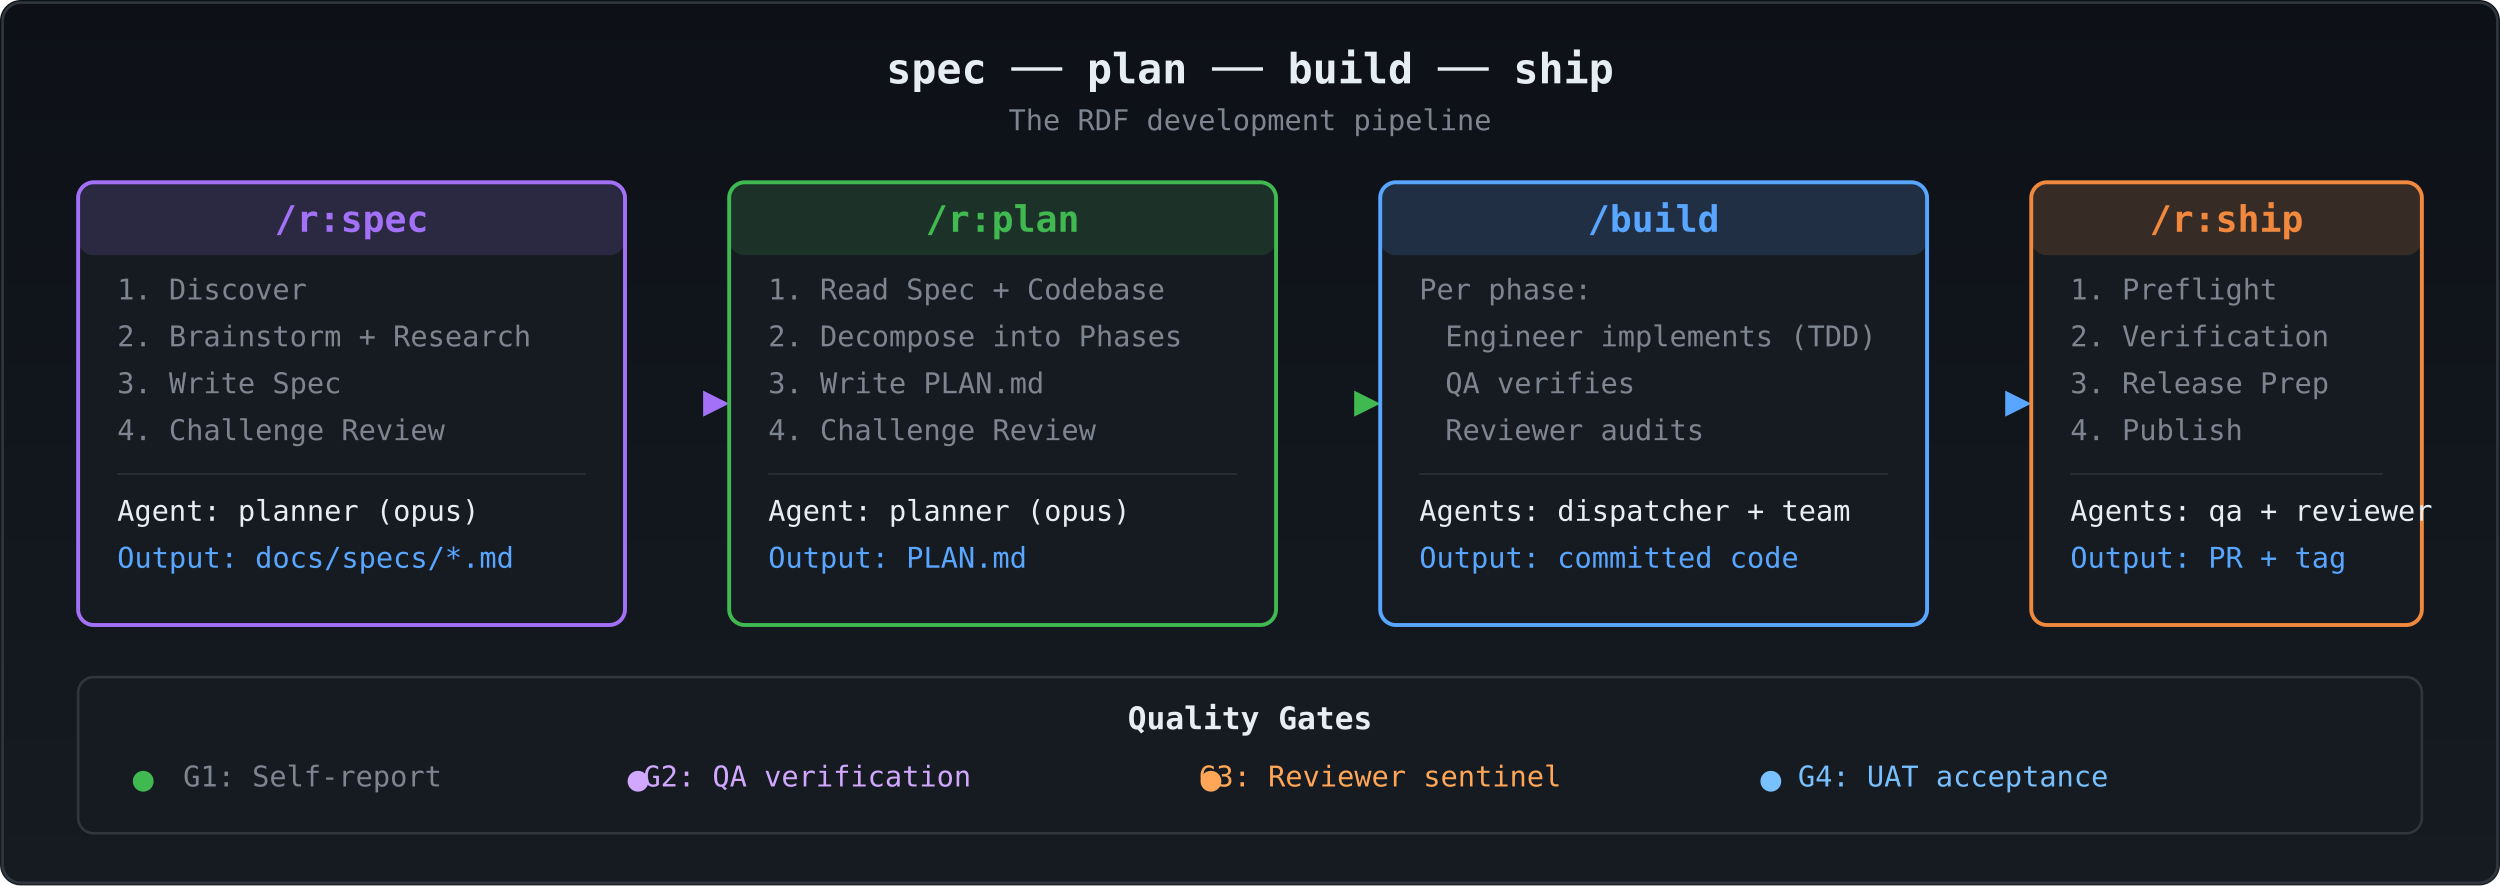
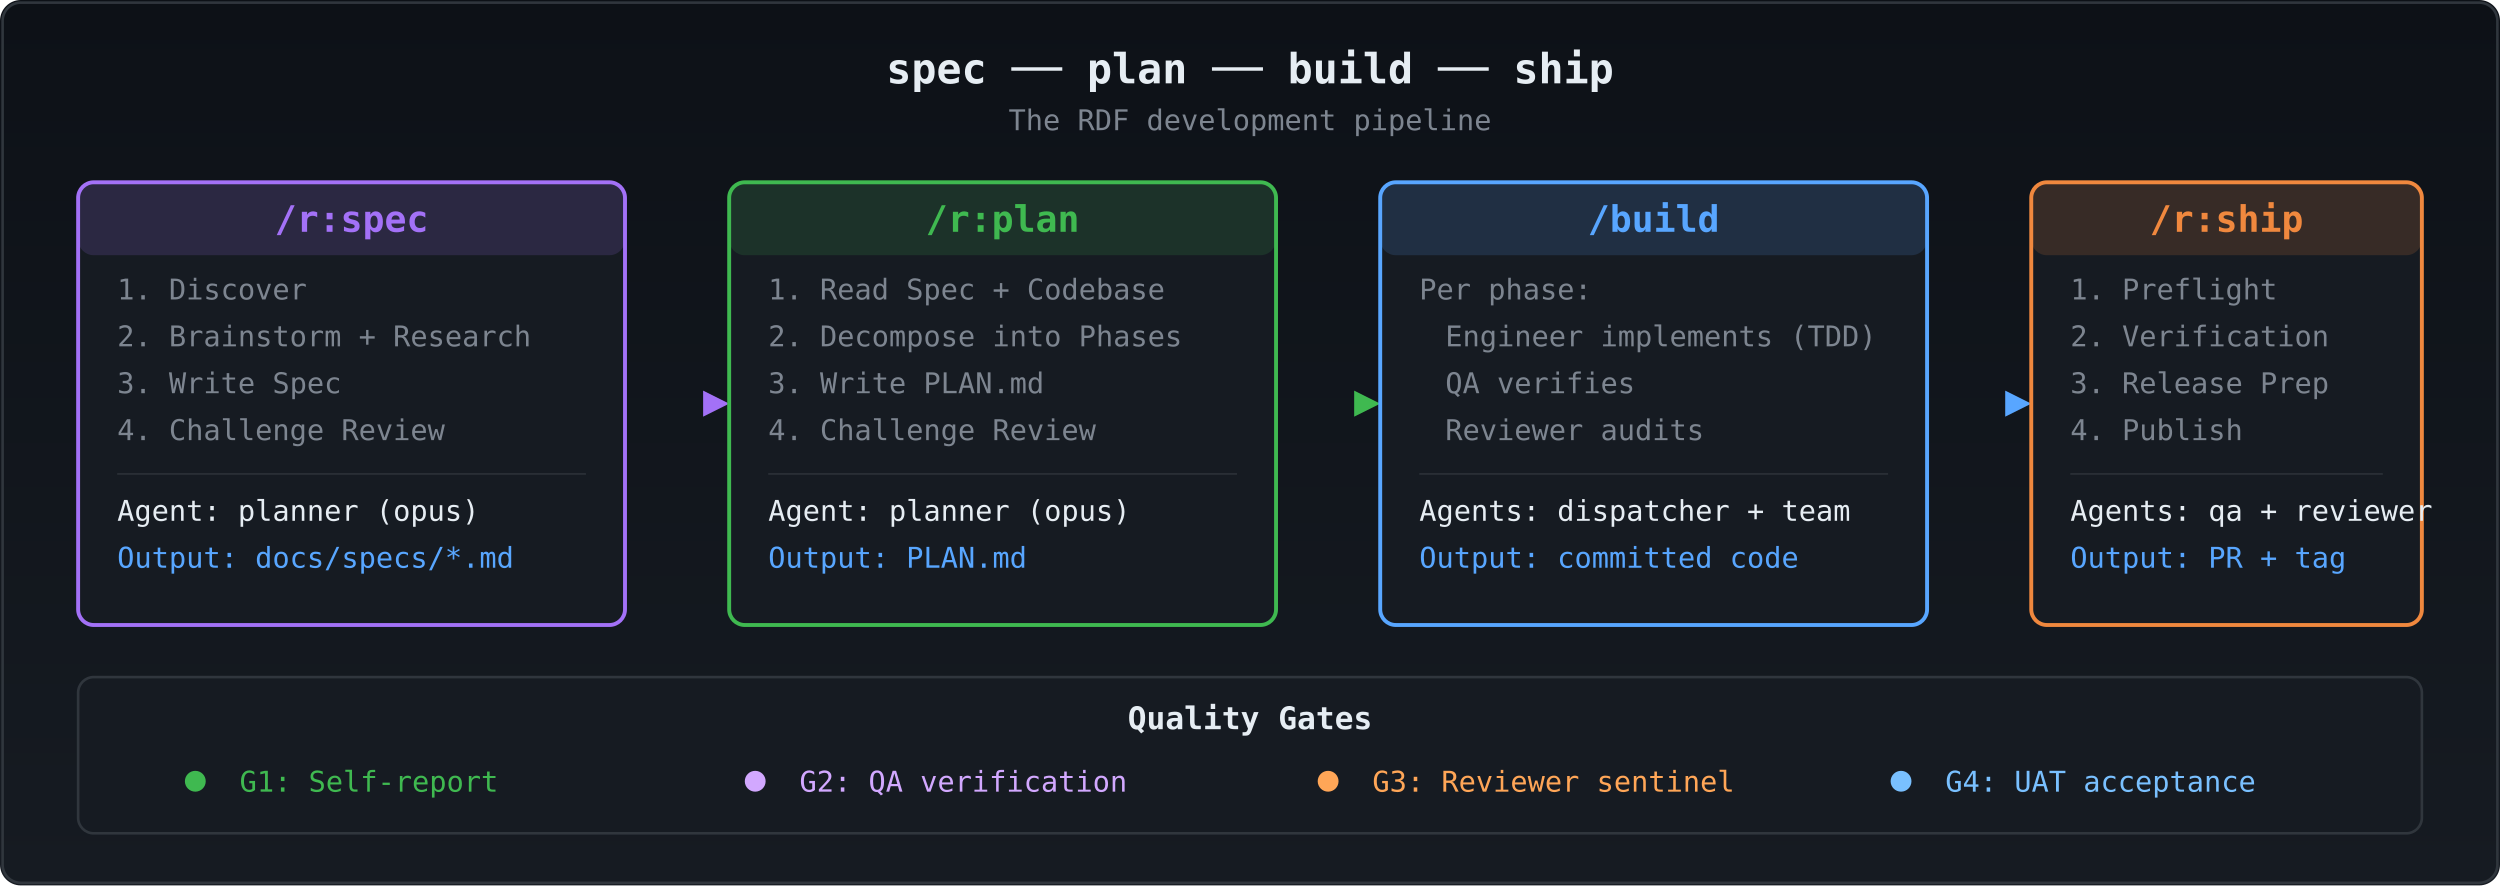
<svg xmlns="http://www.w3.org/2000/svg" viewBox="0 0 960 340" font-family="ui-monospace, 'Cascadia Code', 'Source Code Pro', Menlo, Consolas, monospace" font-size="13">
  <defs>
    <linearGradient id="bg" x1="0%" y1="0%" x2="0%" y2="100%">
      <stop offset="0%" stop-color="#0d1117" />
      <stop offset="100%" stop-color="#161b22" />
    </linearGradient>
    <filter id="glow">
      <feGaussianBlur stdDeviation="2" result="blur" />
      <feMerge>
        <feMergeNode in="blur" />
        <feMergeNode in="SourceGraphic" />
      </feMerge>
    </filter>
  </defs>
  <rect width="960" height="340" rx="8" fill="url(#bg)" />
  <rect x="1" y="1" width="958" height="338" rx="7" fill="none" stroke="#30363d" stroke-width="1" />
  <text x="480" y="32" text-anchor="middle" fill="#e6edf3" font-size="16" font-weight="bold">spec  ──  plan  ──  build  ──  ship</text>
  <text x="480" y="50" text-anchor="middle" fill="#7d8590" font-size="11">The RDF development pipeline</text>
  <rect x="30" y="70" width="210" height="170" rx="6" fill="#161b22" stroke="#a371f7" stroke-width="1.5" />
  <rect x="30" y="70" width="210" height="28" rx="6" fill="#a371f7" fill-opacity="0.15" />
  <text x="135" y="89" text-anchor="middle" fill="#a371f7" font-weight="bold" font-size="14">/r:spec</text>
  <text x="45" y="115" fill="#7d8590" font-size="11">1. Discover</text>
  <text x="45" y="133" fill="#7d8590" font-size="11">2. Brainstorm + Research</text>
  <text x="45" y="151" fill="#7d8590" font-size="11">3. Write Spec</text>
  <text x="45" y="169" fill="#7d8590" font-size="11">4. Challenge Review</text>
  <line x1="45" y1="182" x2="225" y2="182" stroke="#30363d" stroke-width="0.5" />
  <text x="45" y="200" fill="#e6edf3" font-size="11">Agent: planner (opus)</text>
  <text x="45" y="218" fill="#58a6ff" font-size="11">Output: docs/specs/*.md</text>
  <line x1="245" y1="155" x2="270" y2="155" stroke="#a371f7" stroke-width="1.5" filter="url(#glow)" />
  <polygon points="270,150 280,155 270,160" fill="#a371f7" />
  <rect x="280" y="70" width="210" height="170" rx="6" fill="#161b22" stroke="#3fb950" stroke-width="1.5" />
  <rect x="280" y="70" width="210" height="28" rx="6" fill="#3fb950" fill-opacity="0.15" />
  <text x="385" y="89" text-anchor="middle" fill="#3fb950" font-weight="bold" font-size="14">/r:plan</text>
  <text x="295" y="115" fill="#7d8590" font-size="11">1. Read Spec + Codebase</text>
  <text x="295" y="133" fill="#7d8590" font-size="11">2. Decompose into Phases</text>
  <text x="295" y="151" fill="#7d8590" font-size="11">3. Write PLAN.md</text>
  <text x="295" y="169" fill="#7d8590" font-size="11">4. Challenge Review</text>
  <line x1="295" y1="182" x2="475" y2="182" stroke="#30363d" stroke-width="0.5" />
  <text x="295" y="200" fill="#e6edf3" font-size="11">Agent: planner (opus)</text>
  <text x="295" y="218" fill="#58a6ff" font-size="11">Output: PLAN.md</text>
  <line x1="495" y1="155" x2="520" y2="155" stroke="#3fb950" stroke-width="1.5" filter="url(#glow)" />
  <polygon points="520,150 530,155 520,160" fill="#3fb950" />
  <rect x="530" y="70" width="210" height="170" rx="6" fill="#161b22" stroke="#58a6ff" stroke-width="1.5" />
  <rect x="530" y="70" width="210" height="28" rx="6" fill="#58a6ff" fill-opacity="0.15" />
  <text x="635" y="89" text-anchor="middle" fill="#58a6ff" font-weight="bold" font-size="14">/build</text>
  <text x="545" y="115" fill="#7d8590" font-size="11">Per phase:</text>
  <text x="555" y="133" fill="#7d8590" font-size="11">Engineer implements (TDD)</text>
  <text x="555" y="151" fill="#7d8590" font-size="11">QA verifies</text>
  <text x="555" y="169" fill="#7d8590" font-size="11">Reviewer audits</text>
  <line x1="545" y1="182" x2="725" y2="182" stroke="#30363d" stroke-width="0.5" />
  <text x="545" y="200" fill="#e6edf3" font-size="11">Agents: dispatcher + team</text>
  <text x="545" y="218" fill="#58a6ff" font-size="11">Output: committed code</text>
  <line x1="745" y1="155" x2="770" y2="155" stroke="#58a6ff" stroke-width="1.5" filter="url(#glow)" />
  <polygon points="770,150 780,155 770,160" fill="#58a6ff" />
  <rect x="780" y="70" width="150" height="170" rx="6" fill="#161b22" stroke="#f0883e" stroke-width="1.5" />
  <rect x="780" y="70" width="150" height="28" rx="6" fill="#f0883e" fill-opacity="0.15" />
  <text x="855" y="89" text-anchor="middle" fill="#f0883e" font-weight="bold" font-size="14">/r:ship</text>
  <text x="795" y="115" fill="#7d8590" font-size="11">1. Preflight</text>
  <text x="795" y="133" fill="#7d8590" font-size="11">2. Verification</text>
  <text x="795" y="151" fill="#7d8590" font-size="11">3. Release Prep</text>
  <text x="795" y="169" fill="#7d8590" font-size="11">4. Publish</text>
  <line x1="795" y1="182" x2="915" y2="182" stroke="#30363d" stroke-width="0.5" />
  <text x="795" y="200" fill="#e6edf3" font-size="11">Agents: qa + reviewer</text>
  <text x="795" y="218" fill="#58a6ff" font-size="11">Output: PR + tag</text>
  <rect x="30" y="260" width="900" height="60" rx="6" fill="#161b22" stroke="#30363d" stroke-width="1" />
  <text x="480" y="280" text-anchor="middle" fill="#e6edf3" font-size="12" font-weight="bold">Quality Gates</text>
-   <text x="120" y="302" text-anchor="middle" fill="#7d8590" font-size="11">G1: Self-report</text>
-   <text x="310" y="302" text-anchor="middle" fill="#d2a8ff" font-size="11">G2: QA verification</text>
-   <text x="530" y="302" text-anchor="middle" fill="#ffa657" font-size="11">G3: Reviewer sentinel</text>
-   <text x="750" y="302" text-anchor="middle" fill="#79c0ff" font-size="11">G4: UAT acceptance</text>
-   <circle cx="55" cy="300" r="4" fill="#3fb950" />
-   <circle cx="245" cy="300" r="4" fill="#d2a8ff" />
-   <circle cx="465" cy="300" r="4" fill="#ffa657" />
-   <circle cx="680" cy="300" r="4" fill="#79c0ff" />
+   <circle cx="75" cy="300" r="4" fill="#3fb950" />
+   <text x="92" y="304" fill="#3fb950" font-size="11">G1: Self-report</text>
+   <circle cx="290" cy="300" r="4" fill="#d2a8ff" />
+   <text x="307" y="304" fill="#d2a8ff" font-size="11">G2: QA verification</text>
+   <circle cx="510" cy="300" r="4" fill="#ffa657" />
+   <text x="527" y="304" fill="#ffa657" font-size="11">G3: Reviewer sentinel</text>
+   <circle cx="730" cy="300" r="4" fill="#79c0ff" />
+   <text x="747" y="304" fill="#79c0ff" font-size="11">G4: UAT acceptance</text>
</svg>
